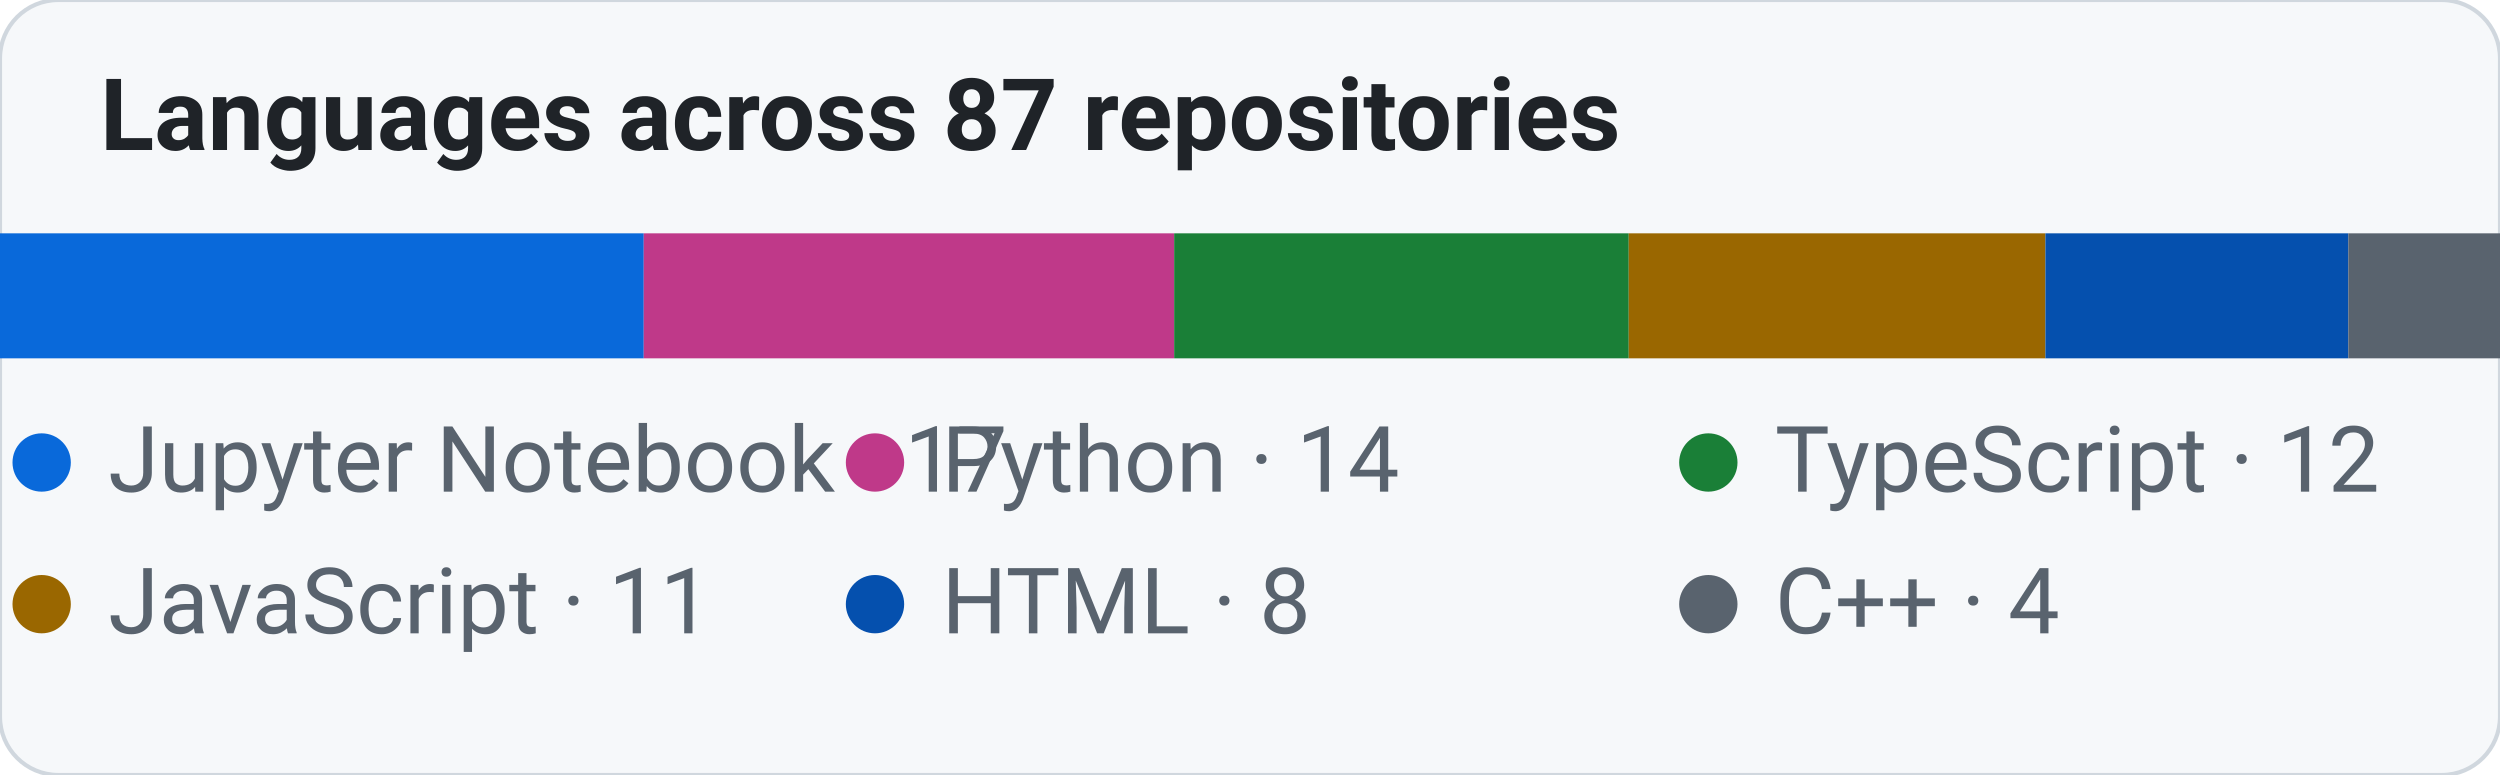
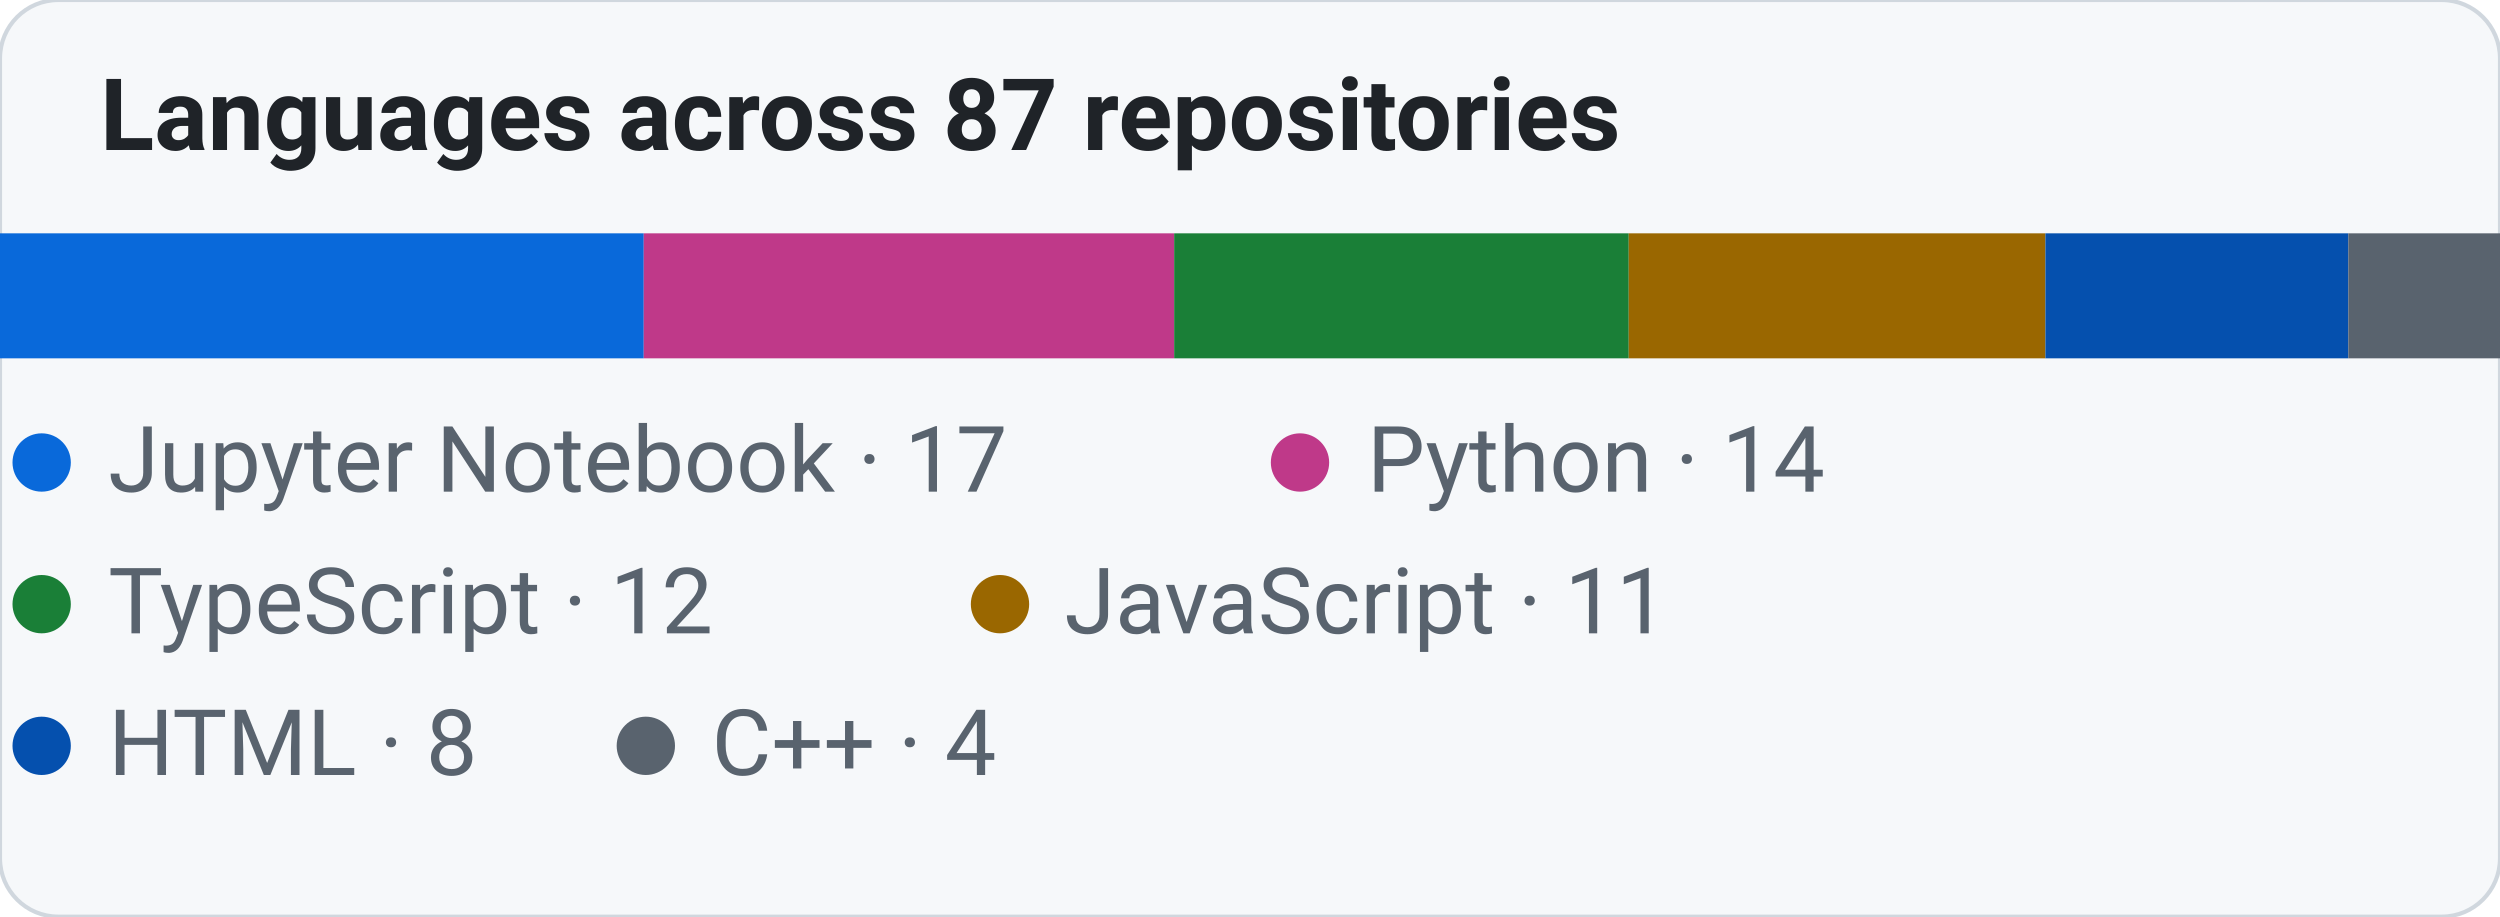
- <svg xmlns="http://www.w3.org/2000/svg" viewBox="0 0 600 186" width="600" height="186" role="img" aria-label="Language distribution: 17 Jupyter Notebook, 14 Python, 12 TypeScript, 11 JavaScript, 8 HTML, 4 C++">
-   <rect width="600" height="186" rx="14" fill="#f6f8fa" stroke="#d0d7de" />
+ <svg xmlns="http://www.w3.org/2000/svg" viewBox="0 0 600 220" width="600" height="220" role="img" aria-label="Language distribution: 17 Jupyter Notebook, 14 Python, 12 TypeScript, 11 JavaScript, 8 HTML, 4 C++">
+   <rect width="600" height="220" rx="14" fill="#f6f8fa" stroke="#d0d7de" />
  <text x="24" y="36" font-family="ui-sans-serif, system-ui, -apple-system, 'Segoe UI', Roboto, sans-serif" font-size="24" font-weight="700" fill="#1f2328">Languages across 87 repositories</text>
  <g>
    <rect x="0.0" y="56" width="154.5" height="30" fill="#0969da" />
    <rect x="154.5" y="56" width="127.3" height="30" fill="#bf3989" />
    <rect x="281.8" y="56" width="109.1" height="30" fill="#1a7f37" />
    <rect x="390.9" y="56" width="100.0" height="30" fill="#9a6700" />
    <rect x="490.9" y="56" width="72.7" height="30" fill="#0550ae" />
    <rect x="563.6" y="56" width="36.4" height="30" fill="#59636e" />
  </g>
  <circle cx="10" cy="111" r="7" fill="#0969da" />
-   <text x="26.0" y="118" font-family="ui-sans-serif, system-ui, -apple-system, 'Segoe UI', Roboto, sans-serif" font-size="22" fill="#59636e">Jupyter Notebook · 17</text>
-   <circle cx="210" cy="111" r="7" fill="#bf3989" />
-   <text x="226.0" y="118" font-family="ui-sans-serif, system-ui, -apple-system, 'Segoe UI', Roboto, sans-serif" font-size="22" fill="#59636e">Python · 14</text>
-   <circle cx="410" cy="111" r="7" fill="#1a7f37" />
-   <text x="426.0" y="118" font-family="ui-sans-serif, system-ui, -apple-system, 'Segoe UI', Roboto, sans-serif" font-size="22" fill="#59636e">TypeScript · 12</text>
-   <circle cx="10" cy="145" r="7" fill="#9a6700" />
-   <text x="26.0" y="152" font-family="ui-sans-serif, system-ui, -apple-system, 'Segoe UI', Roboto, sans-serif" font-size="22" fill="#59636e">JavaScript · 11</text>
-   <circle cx="210" cy="145" r="7" fill="#0550ae" />
-   <text x="226.0" y="152" font-family="ui-sans-serif, system-ui, -apple-system, 'Segoe UI', Roboto, sans-serif" font-size="22" fill="#59636e">HTML · 8</text>
-   <circle cx="410" cy="145" r="7" fill="#59636e" />
-   <text x="426.0" y="152" font-family="ui-sans-serif, system-ui, -apple-system, 'Segoe UI', Roboto, sans-serif" font-size="22" fill="#59636e">C++ · 4</text>
+   <text x="26" y="118" font-family="ui-sans-serif, system-ui, -apple-system, 'Segoe UI', Roboto, sans-serif" font-size="22" fill="#59636e">Jupyter Notebook · 17</text>
+   <circle cx="312" cy="111" r="7" fill="#bf3989" />
+   <text x="328.1" y="118" font-family="ui-sans-serif, system-ui, -apple-system, 'Segoe UI', Roboto, sans-serif" font-size="22" fill="#59636e">Python · 14</text>
+   <circle cx="10" cy="145" r="7" fill="#1a7f37" />
+   <text x="26" y="152" font-family="ui-sans-serif, system-ui, -apple-system, 'Segoe UI', Roboto, sans-serif" font-size="22" fill="#59636e">TypeScript · 12</text>
+   <circle cx="240" cy="145" r="7" fill="#9a6700" />
+   <text x="255.5" y="152" font-family="ui-sans-serif, system-ui, -apple-system, 'Segoe UI', Roboto, sans-serif" font-size="22" fill="#59636e">JavaScript · 11</text>
+   <circle cx="10" cy="179" r="7" fill="#0550ae" />
+   <text x="26" y="186" font-family="ui-sans-serif, system-ui, -apple-system, 'Segoe UI', Roboto, sans-serif" font-size="22" fill="#59636e">HTML · 8</text>
+   <circle cx="155" cy="179" r="7" fill="#59636e" />
+   <text x="170.8" y="186" font-family="ui-sans-serif, system-ui, -apple-system, 'Segoe UI', Roboto, sans-serif" font-size="22" fill="#59636e">C++ · 4</text>
</svg>
